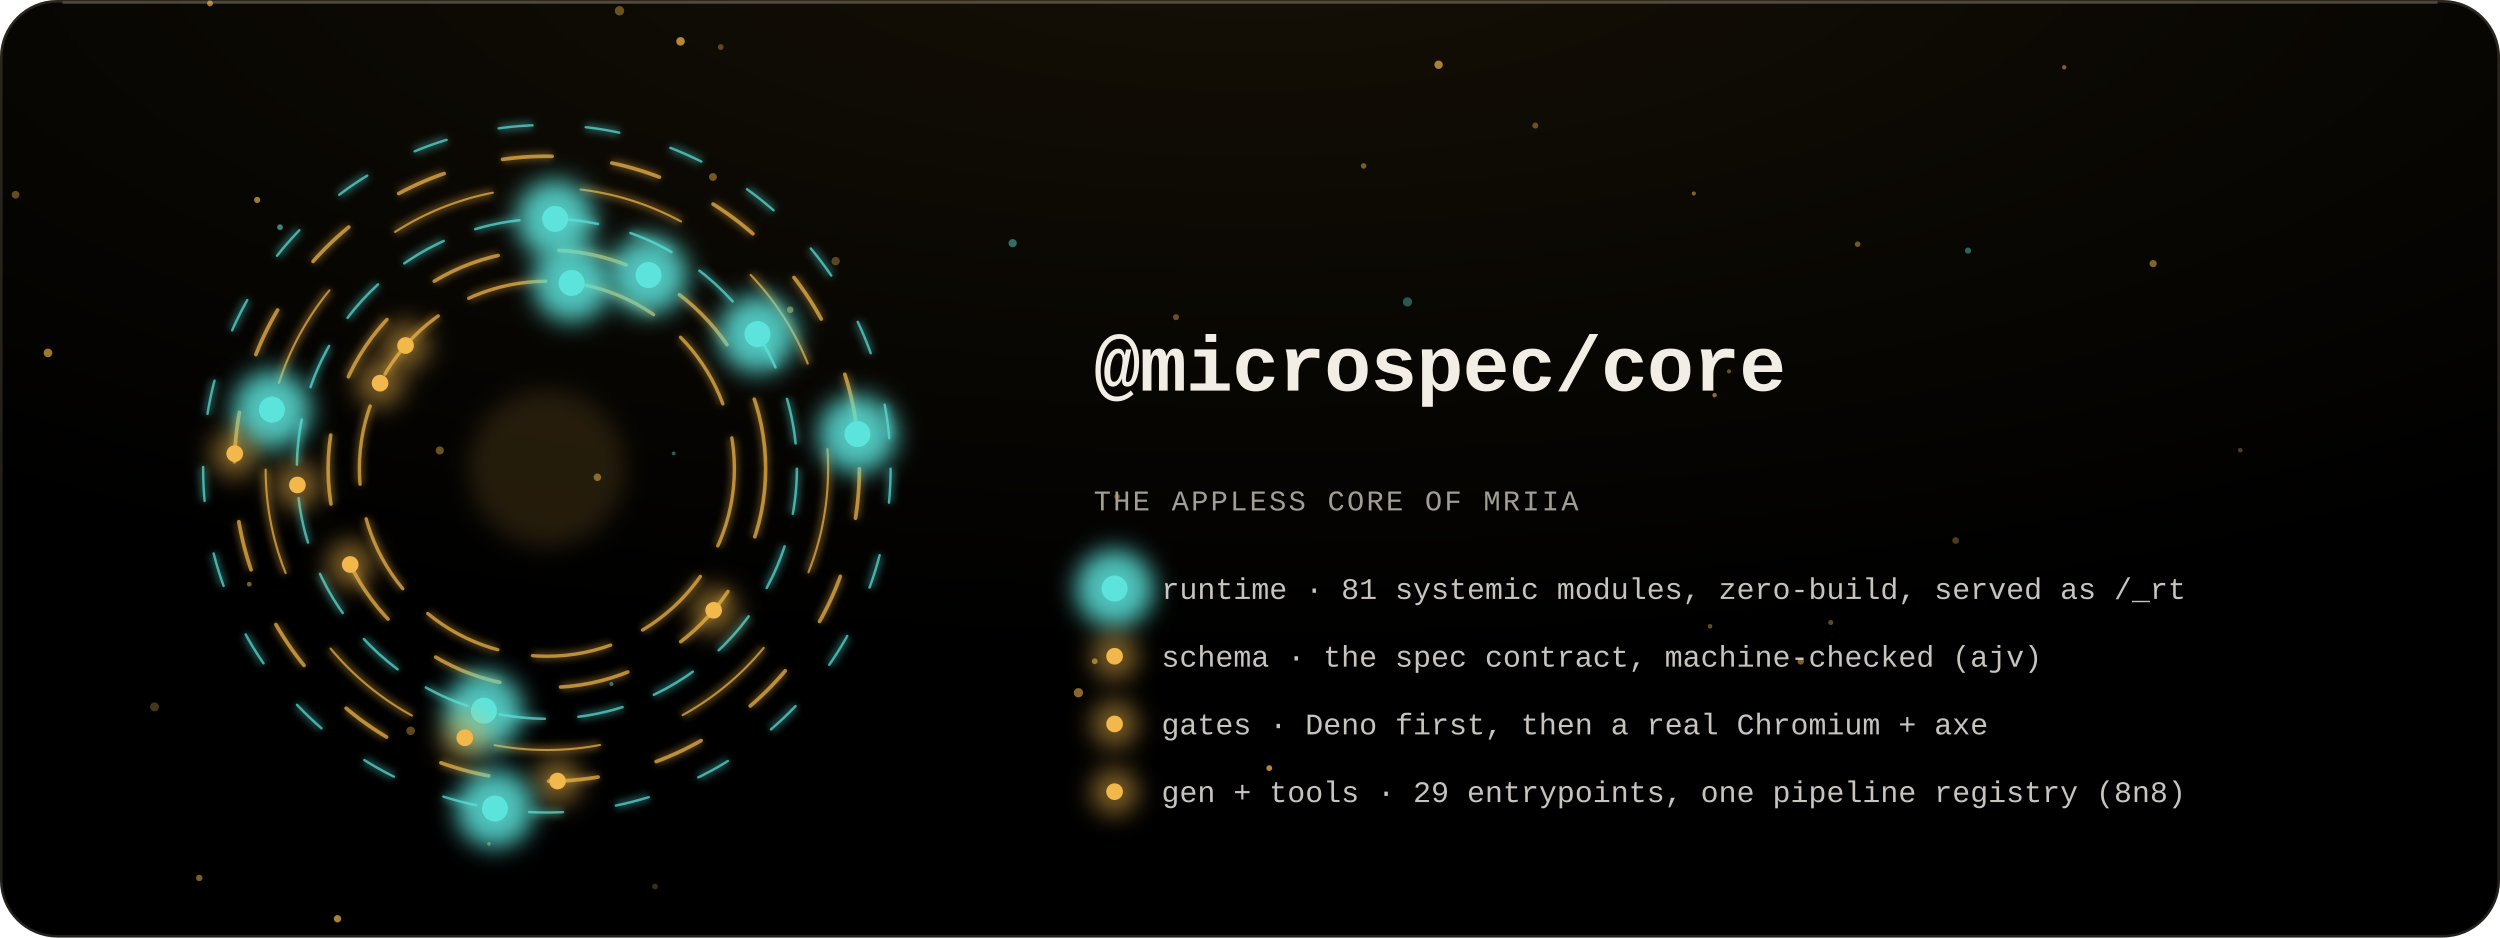
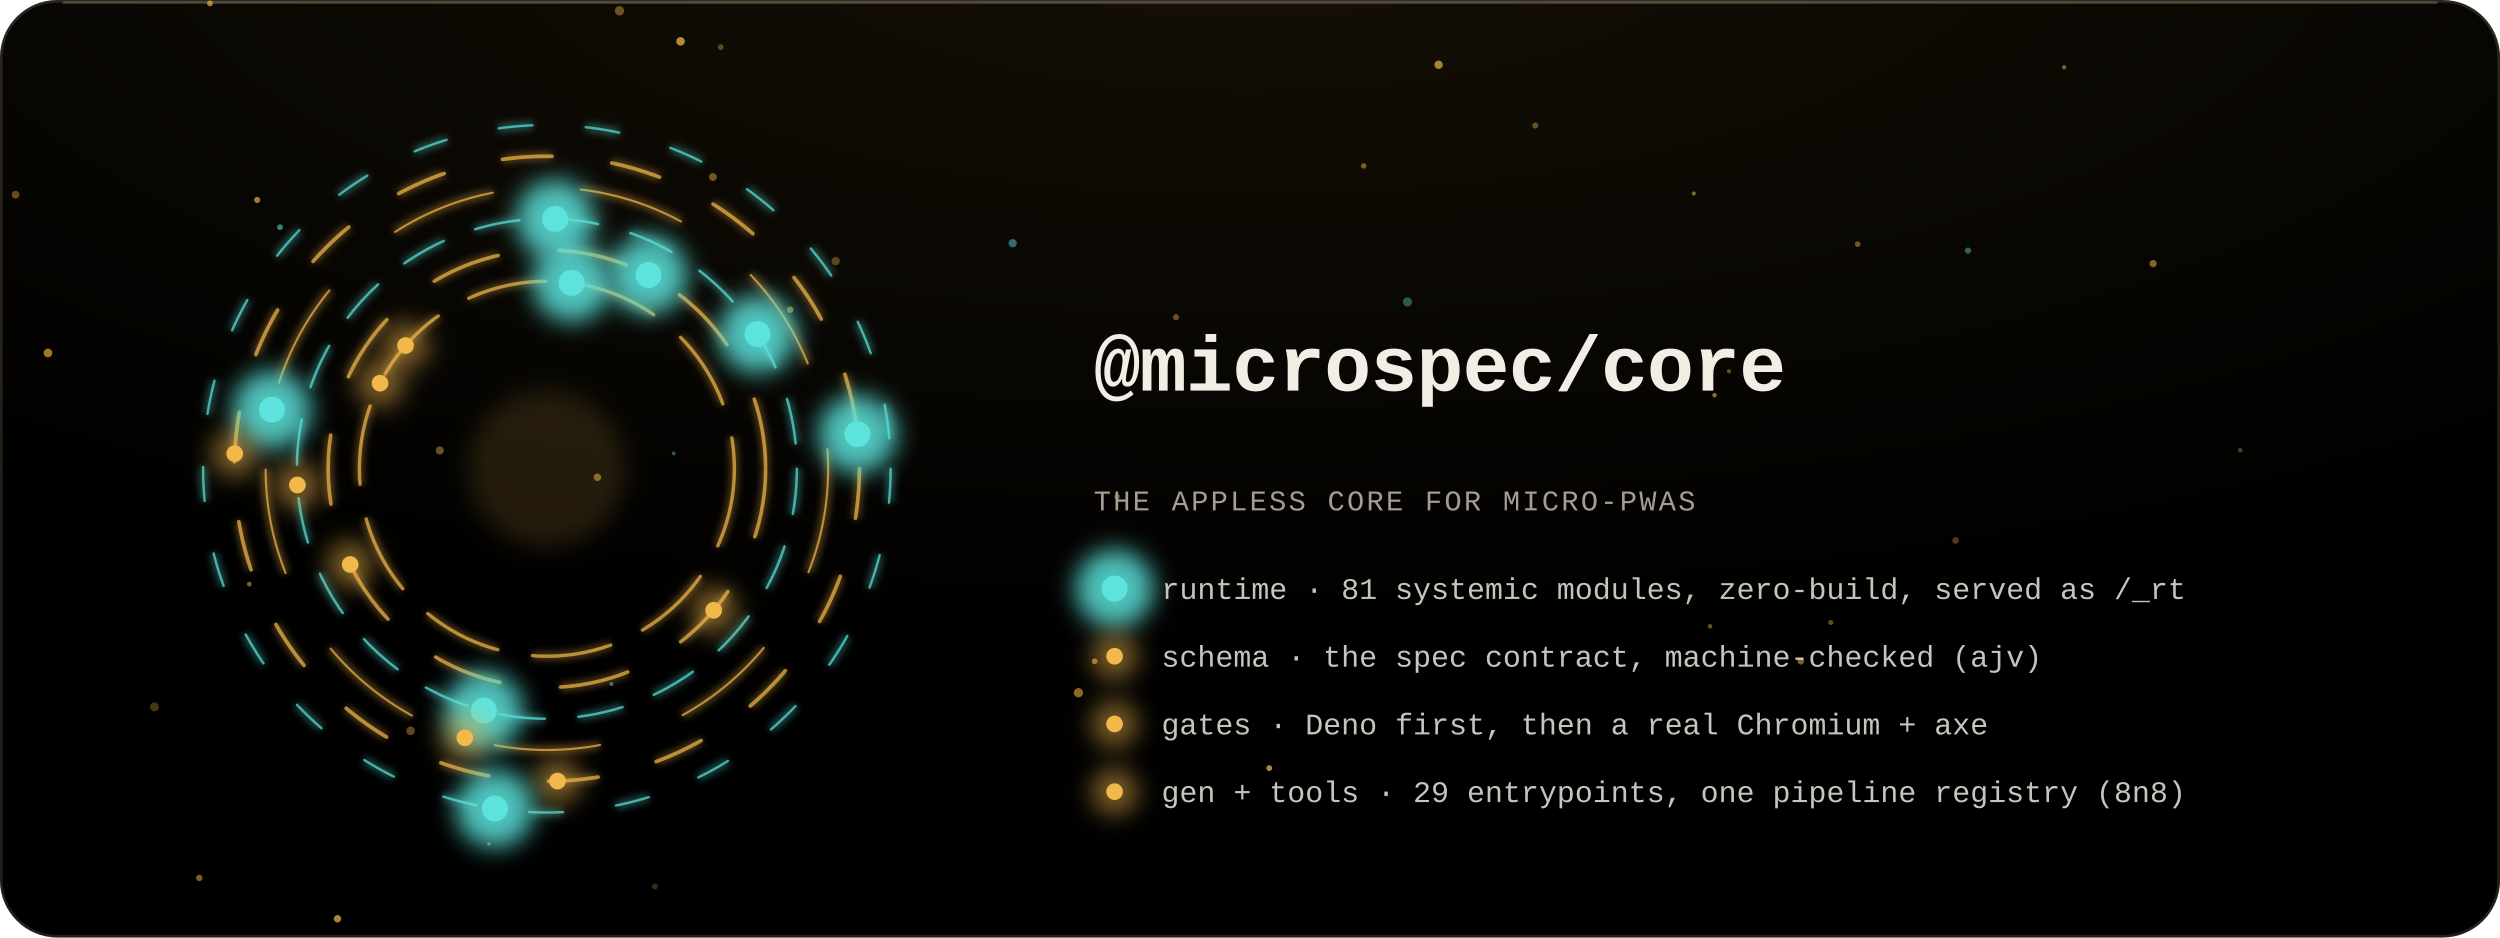
<svg xmlns="http://www.w3.org/2000/svg" viewBox="0 0 960 360" width="960" height="360" role="img" aria-labelledby="t">
  <style>
  text { font-family: 'Geist Mono', ui-monospace, 'Liberation Mono', Menlo, monospace; fill: #F2EEE6; }
  .m { fill: #A39E94; font-size: 11px; letter-spacing: .08em; }
  .l { font-size: 11.5px; }
  .h { font-size: 12px; fill: #5CE4DC; letter-spacing: .06em; }
  .flow { stroke-dasharray: 5 11; animation: flow 3s linear infinite; }
  @keyframes flow { to { stroke-dashoffset: -32; } }
  .breathe { animation: breathe 4.2s ease-in-out infinite; }
  @keyframes breathe { 50% { opacity: .38; } }
  .beat { animation: beat 2.6s ease-in-out infinite; transform-box: fill-box; transform-origin: center; }
  @keyframes beat { 50% { opacity: .55; transform: scale(1.35); } }
  .spin { transform-box: fill-box; transform-origin: center; animation: spin 48s linear infinite; }
  .spin-r { transform-box: fill-box; transform-origin: center; animation: spin 64s linear infinite reverse; }
  @keyframes spin { to { transform: rotate(360deg); } }
  @media (prefers-reduced-motion: reduce) { * { animation: none !important; } }
</style>
  <defs>
    <filter id="bloom" x="-80%" y="-80%" width="260%" height="260%">
      <feGaussianBlur stdDeviation="4.5" />
    </filter>
    <filter id="soft" x="-30%" y="-30%" width="160%" height="160%">
      <feGaussianBlur stdDeviation="1.4" />
    </filter>
    <radialGradient id="key" cx="50%" cy="-10%" r="80%">
      <stop offset="0" stop-color="#F2B84B" stop-opacity=".09" />
      <stop offset="1" stop-color="#F2B84B" stop-opacity="0" />
    </radialGradient>
    <linearGradient id="pair" x1="0" x2="1">
      <stop offset="0" stop-color="#F2B84B" />
      <stop offset="1" stop-color="#5CE4DC" />
    </linearGradient>
  </defs>
  <rect width="960" height="360" rx="22" fill="#000" />
  <rect width="960" height="360" rx="22" fill="url(#key)" />
  <rect x=".5" y=".5" width="959" height="359" rx="21.5" fill="none" stroke="rgba(255,232,196,.14)" />
  <path d="M 24 1 H 936" stroke="rgba(255,238,208,.22)" stroke-width="1" />
  <g>
    <circle cx="95.73" cy="224.33" r="0.93" fill="#F2B84B" opacity="0.51" class="breathe" style="animation-delay:-2.5s" />
    <circle cx="273.77" cy="67.96" r="1.51" fill="#F2B84B" opacity="0.45" class="breathe" style="animation-delay:-0.9s" />
    <circle cx="237.88" cy="4.15" r="1.8" fill="#F2B84B" opacity="0.41" class="breathe" style="animation-delay:-2.44s" />
    <circle cx="168.88" cy="172.97" r="1.56" fill="#F2B84B" opacity="0.43" class="breathe" style="animation-delay:-0.69s" />
    <circle cx="187.76" cy="324.02" r="0.7" fill="#F2B84B" opacity="0.49" class="breathe" style="animation-delay:-2s" />
    <circle cx="589.55" cy="48.21" r="1.16" fill="#F2B84B" opacity="0.4" class="breathe" style="animation-delay:-2.51s" />
    <circle cx="703.01" cy="239.05" r="0.98" fill="#F2B84B" opacity="0.4" class="breathe" style="animation-delay:-1.69s" />
    <circle cx="107.52" cy="87.25" r="1.12" fill="#5CE4DC" opacity="0.56" class="breathe" style="animation-delay:-3.37s" />
    <circle cx="129.6" cy="352.8" r="1.42" fill="#F2B84B" opacity="0.7" class="breathe" style="animation-delay:-1.49s" />
    <circle cx="552.42" cy="24.87" r="1.61" fill="#F2B84B" opacity="0.68" class="breathe" style="animation-delay:-3.38s" />
    <circle cx="98.76" cy="76.77" r="1.19" fill="#F2B84B" opacity="0.66" class="breathe" style="animation-delay:-0.83s" />
    <circle cx="234.79" cy="262.65" r="0.79" fill="#5CE4DC" opacity="0.47" class="breathe" style="animation-delay:-0s" />
    <circle cx="5.98" cy="74.77" r="1.49" fill="#F2B84B" opacity="0.4" class="breathe" style="animation-delay:-2.18s" />
    <circle cx="487.4" cy="294.95" r="1.12" fill="#F2B84B" opacity="0.74" class="breathe" style="animation-delay:-3.96s" />
    <circle cx="59.32" cy="271.44" r="1.71" fill="#F2B84B" opacity="0.29" class="breathe" style="animation-delay:-0.39s" />
    <circle cx="251.51" cy="340.41" r="1.11" fill="#F2B84B" opacity="0.25" class="breathe" style="animation-delay:-2.02s" />
    <circle cx="755.71" cy="96.23" r="1.19" fill="#5CE4DC" opacity="0.42" class="breathe" style="animation-delay:-3.38s" />
    <circle cx="229.39" cy="183.28" r="1.45" fill="#F2B84B" opacity="0.51" class="breathe" style="animation-delay:-3.44s" />
    <circle cx="656.66" cy="240.5" r="0.88" fill="#F2B84B" opacity="0.42" class="breathe" style="animation-delay:-3.19s" />
    <circle cx="388.86" cy="93.38" r="1.58" fill="#5CE4DC" opacity="0.46" class="breathe" style="animation-delay:-0.09s" />
    <circle cx="750.96" cy="207.55" r="1.31" fill="#F2B84B" opacity="0.31" class="breathe" style="animation-delay:-0.89s" />
    <circle cx="860.25" cy="172.87" r="0.9" fill="#F2B84B" opacity="0.33" class="breathe" style="animation-delay:-2.77s" />
    <circle cx="320.89" cy="100.27" r="1.61" fill="#F2B84B" opacity="0.34" class="breathe" style="animation-delay:-3.7s" />
    <circle cx="261.32" cy="15.88" r="1.64" fill="#F2B84B" opacity="0.73" class="breathe" style="animation-delay:-2.4s" />
    <circle cx="76.52" cy="337.13" r="1.25" fill="#F2B84B" opacity="0.51" class="breathe" style="animation-delay:-1.97s" />
    <circle cx="523.63" cy="63.71" r="1.07" fill="#F2B84B" opacity="0.47" class="breathe" style="animation-delay:-1.38s" />
    <circle cx="414.11" cy="266.01" r="1.78" fill="#F2B84B" opacity="0.56" class="breathe" style="animation-delay:-3.55s" />
    <circle cx="540.46" cy="115.93" r="1.76" fill="#5CE4DC" opacity="0.37" class="breathe" style="animation-delay:-2.36s" />
    <circle cx="157.67" cy="280.63" r="1.66" fill="#F2B84B" opacity="0.39" class="breathe" style="animation-delay:-3.35s" />
    <circle cx="650.42" cy="74.3" r="0.79" fill="#F2B84B" opacity="0.52" class="breathe" style="animation-delay:-2s" />
    <circle cx="451.58" cy="121.79" r="1.17" fill="#F2B84B" opacity="0.41" class="breathe" style="animation-delay:-2.4s" />
    <circle cx="276.75" cy="18.08" r="1.11" fill="#F2B84B" opacity="0.36" class="breathe" style="animation-delay:-0.95s" />
    <circle cx="303.44" cy="118.95" r="1.27" fill="#F2B84B" opacity="0.54" class="breathe" style="animation-delay:-1.15s" />
    <circle cx="663.93" cy="142.59" r="0.8" fill="#F2B84B" opacity="0.43" class="breathe" style="animation-delay:-0.26s" />
    <circle cx="18.42" cy="135.52" r="1.67" fill="#F2B84B" opacity="0.64" class="breathe" style="animation-delay:-2.83s" />
    <circle cx="420.36" cy="253.93" r="1.12" fill="#F2B84B" opacity="0.58" class="breathe" style="animation-delay:-3s" />
    <circle cx="792.65" cy="25.83" r="0.83" fill="#F2B84B" opacity="0.5" class="breathe" style="animation-delay:-1.94s" />
    <circle cx="713.33" cy="93.77" r="1.08" fill="#F2B84B" opacity="0.46" class="breathe" style="animation-delay:-2.88s" />
    <circle cx="658.4" cy="151.74" r="0.86" fill="#F2B84B" opacity="0.58" class="breathe" style="animation-delay:-2.48s" />
    <circle cx="691.5" cy="253.98" r="1.24" fill="#F2B84B" opacity="0.52" class="breathe" style="animation-delay:-3.91s" />
    <circle cx="80.63" cy="1.3" r="1.13" fill="#F2B84B" opacity="0.67" class="breathe" style="animation-delay:-1.02s" />
    <circle cx="258.69" cy="174.11" r="0.74" fill="#5CE4DC" opacity="0.41" class="breathe" style="animation-delay:-1.78s" />
    <circle cx="428.98" cy="190.71" r="1.07" fill="#F2B84B" opacity="0.46" class="breathe" style="animation-delay:-2.43s" />
    <circle cx="826.8" cy="101.22" r="1.4" fill="#F2B84B" opacity="0.52" class="breathe" style="animation-delay:-3.6s" />
  </g>
  <g class="spin" style="animation-duration:39.99s">
    <circle cx="210" cy="180" r="72" fill="none" stroke="#F2B84B" stroke-opacity=".7" stroke-width="1.3" stroke-dasharray="30.52 13.53" stroke-linecap="round" />
    <circle cx="210" cy="180" r="72" fill="none" stroke="#F2B84B" stroke-opacity=".35" stroke-width="3" stroke-dasharray="30.52 13.53" filter="url(#soft)" />
  </g>
  <g class="spin-r" style="animation-duration:64.67s">
    <circle cx="210" cy="180" r="84" fill="none" stroke="#F2B84B" stroke-opacity=".7" stroke-width="1.39" stroke-dasharray="26.58 23.48" stroke-linecap="round" />
    <circle cx="210" cy="180" r="84" fill="none" stroke="#F2B84B" stroke-opacity=".35" stroke-width="3" stroke-dasharray="26.58 23.48" filter="url(#soft)" />
  </g>
  <g class="spin" style="animation-duration:51.71s">
    <circle cx="210" cy="180" r="96" fill="none" stroke="#5CE4DC" stroke-opacity=".7" stroke-width="0.97" stroke-dasharray="17.41 12.91" stroke-linecap="round" />
    <circle cx="210" cy="180" r="96" fill="none" stroke="#5CE4DC" stroke-opacity=".35" stroke-width="3" stroke-dasharray="17.41 12.91" filter="url(#soft)" />
  </g>
  <g class="spin-r" style="animation-duration:45.91s">
    <circle cx="210" cy="180" r="108" fill="none" stroke="#F2B84B" stroke-opacity=".7" stroke-width="0.81" stroke-dasharray="40.69 33.88" stroke-linecap="round" />
    <circle cx="210" cy="180" r="108" fill="none" stroke="#F2B84B" stroke-opacity=".35" stroke-width="3" stroke-dasharray="40.69 33.88" filter="url(#soft)" />
  </g>
  <g class="spin" style="animation-duration:62.34s">
    <circle cx="210" cy="180" r="120" fill="none" stroke="#F2B84B" stroke-opacity=".7" stroke-width="1.43" stroke-dasharray="19.08 23.11" stroke-linecap="round" />
    <circle cx="210" cy="180" r="120" fill="none" stroke="#F2B84B" stroke-opacity=".35" stroke-width="3" stroke-dasharray="19.08 23.11" filter="url(#soft)" />
  </g>
  <g class="spin-r" style="animation-duration:50.06s">
    <circle cx="210" cy="180" r="132" fill="none" stroke="#5CE4DC" stroke-opacity=".7" stroke-width="0.93" stroke-dasharray="13.04 20.49" stroke-linecap="round" />
    <circle cx="210" cy="180" r="132" fill="none" stroke="#5CE4DC" stroke-opacity=".35" stroke-width="3" stroke-dasharray="13.04 20.49" filter="url(#soft)" />
  </g>
  <g>
    <circle cx="219.5" cy="108.63" r="15" fill="#5CE4DC" opacity="0.85" filter="url(#bloom)" class="beat" style="animation-delay:-3.6s" />
    <circle cx="219.5" cy="108.63" r="5" fill="#5CE4DC" />
  </g>
  <g>
    <circle cx="114.2" cy="186.24" r="9" fill="#F2B84B" opacity="0.5" filter="url(#bloom)" class="breathe" style="animation-delay:-1.66s" />
    <circle cx="114.2" cy="186.24" r="3.2" fill="#F2B84B" />
  </g>
  <g>
    <circle cx="155.73" cy="132.69" r="9" fill="#F2B84B" opacity="0.5" filter="url(#bloom)" class="breathe" style="animation-delay:-2.39s" />
    <circle cx="155.73" cy="132.69" r="3.2" fill="#F2B84B" />
  </g>
  <g>
    <circle cx="134.47" cy="216.76" r="9" fill="#F2B84B" opacity="0.5" filter="url(#bloom)" class="breathe" style="animation-delay:-2.66s" />
    <circle cx="134.47" cy="216.76" r="3.2" fill="#F2B84B" />
  </g>
  <g>
    <circle cx="185.81" cy="272.9" r="15" fill="#5CE4DC" opacity="0.85" filter="url(#bloom)" class="beat" style="animation-delay:-1.52s" />
    <circle cx="185.81" cy="272.9" r="5" fill="#5CE4DC" />
  </g>
  <g>
    <circle cx="274.05" cy="234.35" r="9" fill="#F2B84B" opacity="0.5" filter="url(#bloom)" class="breathe" style="animation-delay:-3.21s" />
    <circle cx="274.05" cy="234.35" r="3.2" fill="#F2B84B" />
  </g>
  <g>
    <circle cx="104.41" cy="157.31" r="15" fill="#5CE4DC" opacity="0.85" filter="url(#bloom)" class="beat" style="animation-delay:-3.92s" />
    <circle cx="104.41" cy="157.31" r="5" fill="#5CE4DC" />
  </g>
  <g>
    <circle cx="290.88" cy="128.28" r="15" fill="#5CE4DC" opacity="0.85" filter="url(#bloom)" class="beat" style="animation-delay:-3.3s" />
    <circle cx="290.88" cy="128.28" r="5" fill="#5CE4DC" />
  </g>
  <g>
    <circle cx="145.94" cy="147.14" r="9" fill="#F2B84B" opacity="0.5" filter="url(#bloom)" class="breathe" style="animation-delay:-3.22s" />
    <circle cx="145.94" cy="147.14" r="3.2" fill="#F2B84B" />
  </g>
  <g>
    <circle cx="213.18" cy="84.05" r="15" fill="#5CE4DC" opacity="0.85" filter="url(#bloom)" class="beat" style="animation-delay:-0.85s" />
    <circle cx="213.18" cy="84.05" r="5" fill="#5CE4DC" />
  </g>
  <g>
    <circle cx="249.03" cy="105.62" r="15" fill="#5CE4DC" opacity="0.85" filter="url(#bloom)" class="beat" style="animation-delay:-0.33s" />
    <circle cx="249.03" cy="105.62" r="5" fill="#5CE4DC" />
  </g>
  <g>
    <circle cx="214.09" cy="299.93" r="9" fill="#F2B84B" opacity="0.5" filter="url(#bloom)" class="breathe" style="animation-delay:-0s" />
    <circle cx="214.09" cy="299.93" r="3.2" fill="#F2B84B" />
  </g>
  <g>
    <circle cx="329.26" cy="166.69" r="15" fill="#5CE4DC" opacity="0.85" filter="url(#bloom)" class="beat" style="animation-delay:-0.83s" />
    <circle cx="329.26" cy="166.69" r="5" fill="#5CE4DC" />
  </g>
  <g>
    <circle cx="178.48" cy="283.3" r="9" fill="#F2B84B" opacity="0.5" filter="url(#bloom)" class="breathe" style="animation-delay:-1.54s" />
    <circle cx="178.48" cy="283.3" r="3.2" fill="#F2B84B" />
  </g>
  <g>
    <circle cx="90.14" cy="174.19" r="9" fill="#F2B84B" opacity="0.5" filter="url(#bloom)" class="breathe" style="animation-delay:-3.78s" />
    <circle cx="90.14" cy="174.19" r="3.2" fill="#F2B84B" />
  </g>
  <g>
    <circle cx="190.06" cy="310.48" r="15" fill="#5CE4DC" opacity="0.85" filter="url(#bloom)" class="beat" style="animation-delay:-3.02s" />
    <circle cx="190.06" cy="310.48" r="5" fill="#5CE4DC" />
  </g>
  <circle cx="210" cy="180" r="30" fill="#F2B84B" opacity=".14" filter="url(#bloom)" class="breathe" />
  <text x="420" y="150" font-size="30" font-weight="700" letter-spacing="-.01em">@microspec/core</text>
  <path d="M 420 168 H 760" stroke="url(#pair)" stroke-width="1.2" stroke-opacity=".9" />
-   <text x="420" y="196" class="m" font-size="12">THE APPLESS CORE OF MRIIA</text>
+   <text x="420" y="196" class="m" font-size="12">THE APPLESS CORE FOR MICRO-PWAS</text>
  <g>
    <circle cx="428" cy="226" r="15" fill="#5CE4DC" opacity="0.85" filter="url(#bloom)" class="beat" style="animation-delay:-0s" />
    <circle cx="428" cy="226" r="5" fill="#5CE4DC" />
  </g>
  <text x="446" y="230" class="l" text-anchor="start" fill="#F2EEE6" fill-opacity=".82">runtime · 81 systemic modules, zero-build, served as /_rt</text>
  <g>
    <circle cx="428" cy="252" r="9" fill="#F2B84B" opacity="0.5" filter="url(#bloom)" class="breathe" style="animation-delay:-1s" />
    <circle cx="428" cy="252" r="3.2" fill="#F2B84B" />
  </g>
  <text x="446" y="256" class="l" text-anchor="start" fill="#F2EEE6" fill-opacity=".82">schema · the spec contract, machine-checked (ajv)</text>
  <g>
    <circle cx="428" cy="278" r="9" fill="#F2B84B" opacity="0.5" filter="url(#bloom)" class="breathe" style="animation-delay:-2s" />
    <circle cx="428" cy="278" r="3.2" fill="#F2B84B" />
  </g>
  <text x="446" y="282" class="l" text-anchor="start" fill="#F2EEE6" fill-opacity=".82">gates · Deno first, then a real Chromium + axe</text>
  <g>
    <circle cx="428" cy="304" r="9" fill="#F2B84B" opacity="0.5" filter="url(#bloom)" class="breathe" style="animation-delay:-3s" />
    <circle cx="428" cy="304" r="3.2" fill="#F2B84B" />
  </g>
  <text x="446" y="308" class="l" text-anchor="start" fill="#F2EEE6" fill-opacity=".82">gen + tools · 29 entrypoints, one pipeline registry (8n8)</text>
</svg>
